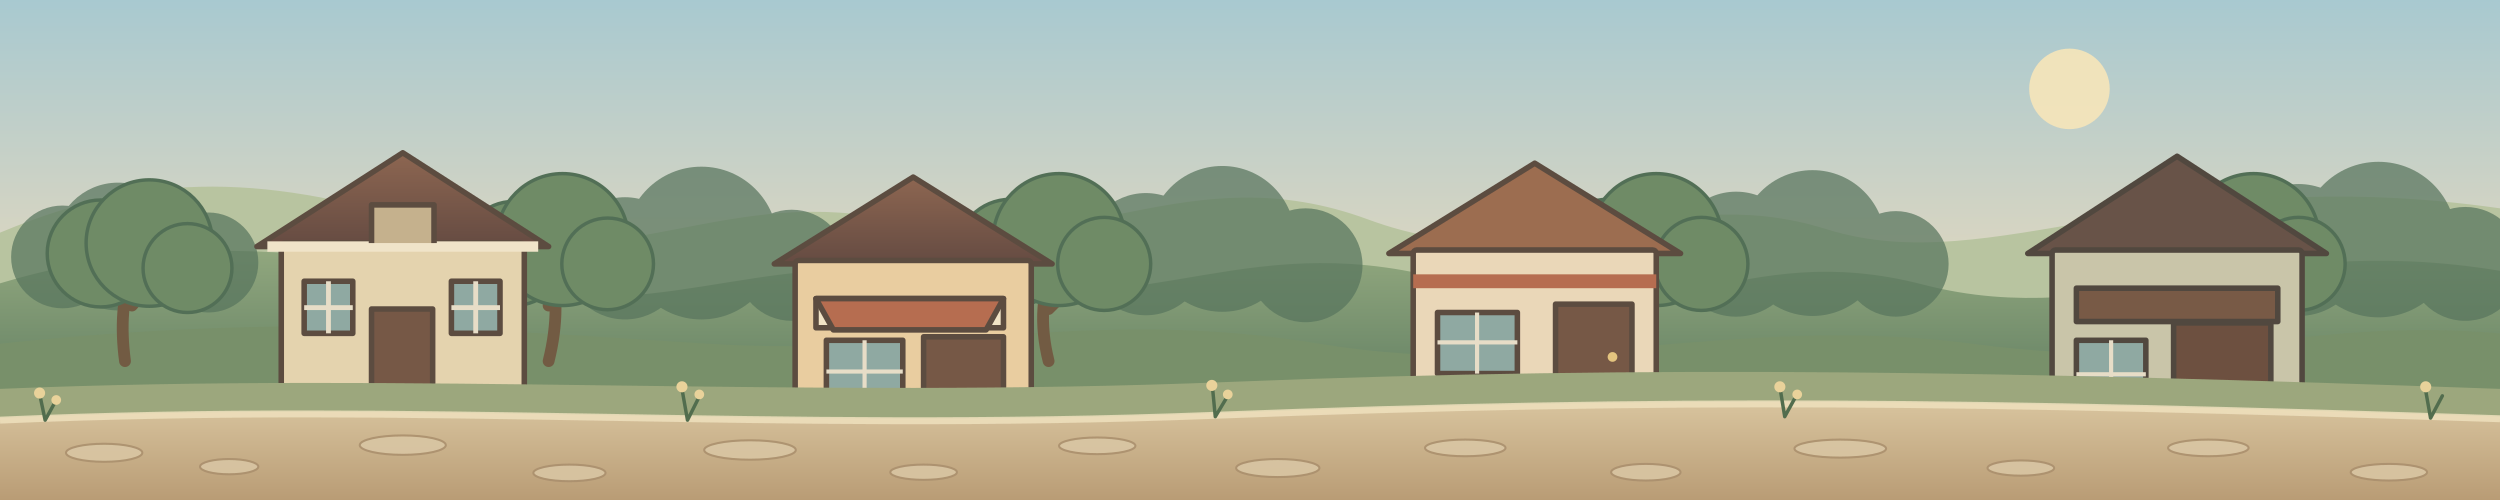
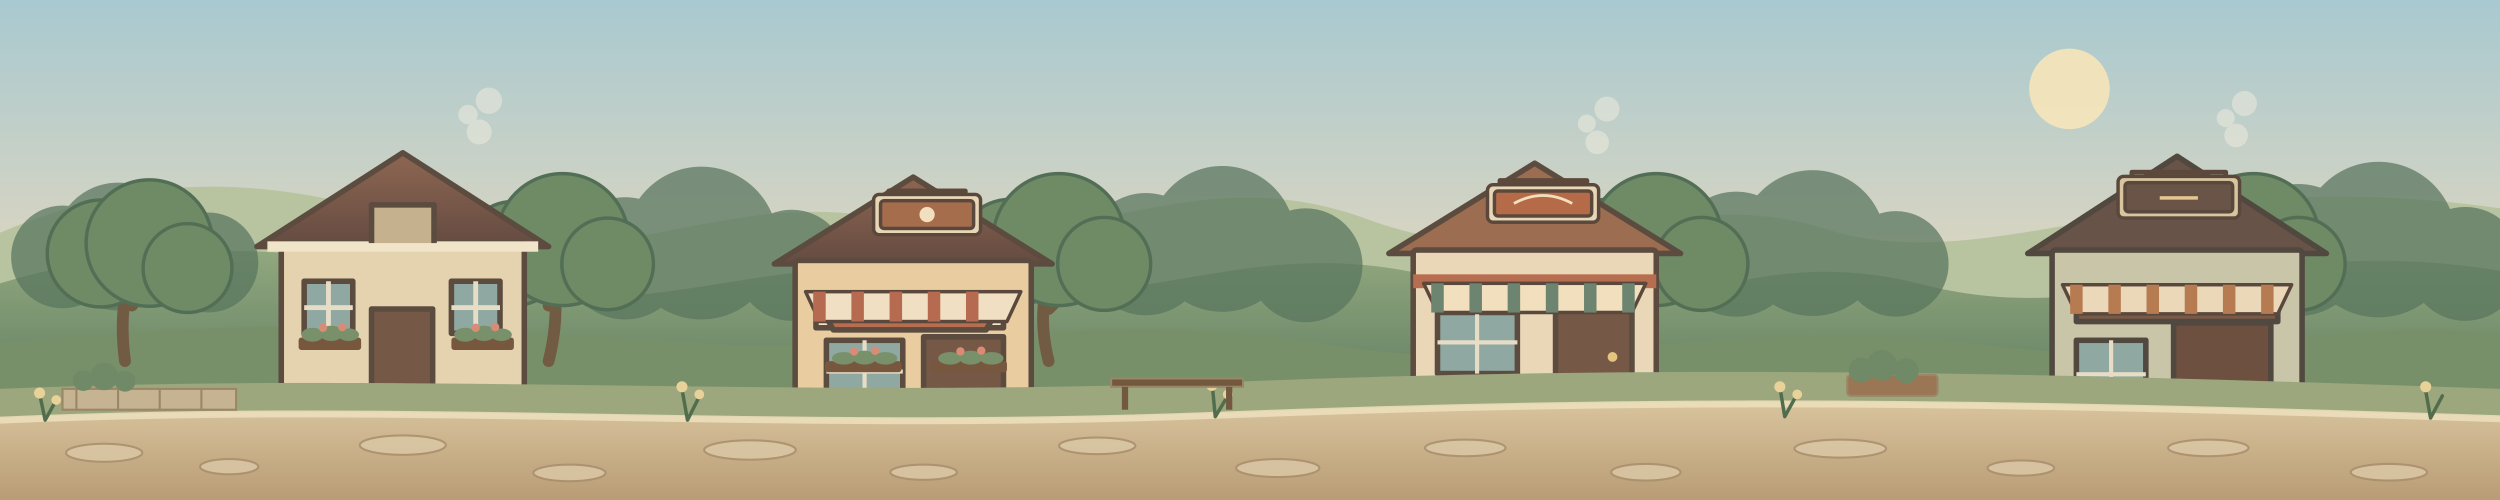
<svg xmlns="http://www.w3.org/2000/svg" width="3600" height="720" viewBox="0 0 3600 720">
  <defs>
    <linearGradient id="sky" x2="0" y2="1">
      <stop stop-color="#a8c9d0" />
      <stop offset=".66" stop-color="#e8d9bd" />
      <stop offset="1" stop-color="#f1d9ad" />
    </linearGradient>
    <linearGradient id="hill" x2="0" y2="1">
      <stop stop-color="#91a77e" />
      <stop offset="1" stop-color="#58775d" />
    </linearGradient>
    <linearGradient id="road" x2="0" y2="1">
      <stop stop-color="#d8c49e" />
      <stop offset="1" stop-color="#b99c75" />
    </linearGradient>
    <linearGradient id="roof" x2="0" y2="1">
      <stop stop-color="#8d6651" />
      <stop offset="1" stop-color="#654b42" />
    </linearGradient>
  </defs>
  <rect width="3600" height="720" fill="url(#sky)" />
  <circle cx="2980" cy="128" r="58" fill="#f6e5b9" opacity=".9" />
  <path d="M0 335 C240 235 410 260 650 332 S1050 260 1300 320 S1710 220 1970 316 S2390 255 2630 330 S3110 230 3600 300 V600 H0Z" fill="#b8c4a0" />
  <path d="M0 408 C260 330 490 362 730 414 S1120 345 1390 405 S1800 320 2100 408 S2500 340 2770 410 S3240 330 3600 390 V620 H0Z" fill="url(#hill)" />
  <path d="M0 495 C420 450 700 475 1020 495 S1570 440 1900 495 S2500 450 2840 495 S3300 455 3600 480 V720 H0Z" fill="#78906a" />
  <g fill="#57745d" opacity=".72">
    <circle cx="90" cy="370" r="74" />
    <circle cx="170" cy="355" r="92" />
    <circle cx="300" cy="378" r="72" />
    <circle cx="900" cy="372" r="88" />
    <circle cx="1010" cy="350" r="110" />
    <circle cx="1140" cy="382" r="80" />
    <circle cx="1650" cy="366" r="88" />
    <circle cx="1760" cy="344" r="105" />
    <circle cx="1880" cy="382" r="82" />
    <circle cx="2500" cy="366" r="90" />
    <circle cx="2610" cy="350" r="105" />
    <circle cx="2730" cy="380" r="76" />
    <circle cx="3310" cy="360" r="95" />
    <circle cx="3425" cy="345" r="112" />
    <circle cx="3550" cy="380" r="82" />
  </g>
  <g stroke="#725b43" stroke-width="17" stroke-linecap="round" fill="none">
    <path d="M180 520 Q170 445 190 390 M190 430 L140 380 M190 440 L238 385" />
    <path d="M790 520 Q810 440 790 375 M790 430 L740 380 M790 440 L850 380" />
    <path d="M1510 520 Q1490 440 1520 375 M1510 430 L1455 380 M1510 445 L1570 385" />
    <path d="M2370 520 Q2350 440 2380 375 M2370 430 L2315 380 M2370 445 L2430 385" />
    <path d="M3230 520 Q3210 440 3240 375 M3230 430 L3175 380 M3230 445 L3290 385" />
  </g>
  <g fill="#6f8b66" stroke="#526f56" stroke-width="5">
    <circle cx="145" cy="365" r="77" />
    <circle cx="215" cy="350" r="91" />
    <circle cx="270" cy="386" r="64" />
    <circle cx="740" cy="365" r="75" />
    <circle cx="810" cy="345" r="95" />
    <circle cx="875" cy="380" r="66" />
    <circle cx="1455" cy="365" r="78" />
    <circle cx="1525" cy="345" r="95" />
    <circle cx="1590" cy="380" r="67" />
    <circle cx="2315" cy="365" r="78" />
    <circle cx="2385" cy="345" r="95" />
    <circle cx="2450" cy="380" r="67" />
    <circle cx="3175" cy="365" r="78" />
    <circle cx="3245" cy="345" r="95" />
    <circle cx="3310" cy="380" r="67" />
  </g>
  <g stroke="#5c4c40" stroke-width="8" stroke-linejoin="round">
    <path d="M370 355 L580 220 L790 355Z" fill="url(#roof)" />
    <rect x="405" y="350" width="350" height="238" rx="5" fill="#e4d3ae" />
    <path d="M385 355 H775" stroke="#f0e4c9" stroke-width="15" />
    <rect x="535" y="445" width="88" height="143" fill="#765846" />
    <rect x="438" y="405" width="70" height="75" fill="#8fa9a2" />
    <rect x="650" y="405" width="70" height="75" fill="#8fa9a2" />
    <path d="M438 443 H508 M473 405 V480 M650 443 H720 M685 405 V480" stroke="#e7ddc7" stroke-width="7" />
    <path d="M535 350 V295 H625 V350" fill="#c5b18d" />
  </g>
  <g stroke="#5c4c40" stroke-width="8" stroke-linejoin="round">
    <path d="M1115 380 L1315 255 L1515 380Z" fill="url(#roof)" />
    <rect x="1145" y="375" width="340" height="213" rx="5" fill="#e9cda0" />
    <rect x="1175" y="430" width="270" height="42" fill="#f1e3c5" />
    <path d="M1175 430 H1445 L1420 475 H1200Z" fill="#b66d50" />
    <rect x="1190" y="490" width="110" height="98" fill="#8fa9a2" />
    <rect x="1330" y="485" width="115" height="103" fill="#765846" />
    <path d="M1190 535 H1300 M1245 490 V588" stroke="#e7ddc7" stroke-width="6" />
  </g>
  <g stroke="#5c4c40" stroke-width="8" stroke-linejoin="round">
    <path d="M2000 365 L2210 235 L2420 365Z" fill="#9c6d50" />
    <rect x="2035" y="360" width="350" height="228" rx="5" fill="#ead7b8" />
    <path d="M2035 405 H2385" stroke="#b66d50" stroke-width="20" />
    <rect x="2070" y="450" width="115" height="88" fill="#8fa9a2" />
    <rect x="2240" y="438" width="110" height="150" fill="#765846" />
    <path d="M2070 493 H2185 M2127 450 V538" stroke="#e7ddc7" stroke-width="6" />
    <circle cx="2322" cy="514" r="7" fill="#e4c47f" stroke="none" />
  </g>
  <g stroke="#51483f" stroke-width="8" stroke-linejoin="round">
    <path d="M2920 365 L3135 225 L3350 365Z" fill="#685348" />
    <rect x="2955" y="360" width="360" height="228" rx="5" fill="#c9c5a9" />
    <rect x="2990" y="415" width="290" height="48" fill="#785a46" />
    <rect x="2990" y="490" width="100" height="98" fill="#8fa9a2" />
    <rect x="3130" y="465" width="140" height="123" fill="#6d5040" />
    <path d="M2990 539 H3090 M3040 490 V588" stroke="#e7ddc7" stroke-width="6" />
  </g>
  <path d="M0 560 C600 535 1150 575 1770 550 S2900 535 3600 560 V720 H0Z" fill="#9ca77d" />
  <path d="M0 602 C620 575 1100 620 1750 595 S2850 575 3600 600 V720 H0Z" fill="url(#road)" />
  <path d="M0 605 C620 578 1100 623 1750 598 S2850 578 3600 603" fill="none" stroke="#eee0bd" stroke-width="10" opacity=".85" />
  <g fill="#d9c7a5" stroke="#a98e6c" stroke-width="3" opacity=".85">
    <ellipse cx="150" cy="652" rx="55" ry="13" />
    <ellipse cx="330" cy="672" rx="42" ry="11" />
    <ellipse cx="580" cy="641" rx="62" ry="14" />
    <ellipse cx="820" cy="681" rx="52" ry="12" />
    <ellipse cx="1080" cy="648" rx="66" ry="14" />
    <ellipse cx="1330" cy="680" rx="48" ry="11" />
    <ellipse cx="1580" cy="642" rx="55" ry="12" />
    <ellipse cx="1840" cy="674" rx="60" ry="13" />
    <ellipse cx="2110" cy="645" rx="58" ry="12" />
    <ellipse cx="2370" cy="680" rx="50" ry="12" />
    <ellipse cx="2650" cy="646" rx="66" ry="13" />
    <ellipse cx="2910" cy="674" rx="48" ry="11" />
    <ellipse cx="3180" cy="645" rx="58" ry="12" />
    <ellipse cx="3440" cy="680" rx="55" ry="12" />
  </g>
  <g stroke="#526d4e" stroke-width="5" stroke-linecap="round" fill="none">
    <path d="M65 605 l-8 -38 m8 38 l16 -29 M990 605 l-8 -45 m8 45 l17 -34 M1750 600 l-4 -42 m4 42 l18 -30 M2570 600 l-7 -43 m7 43 l17 -31 M3500 602 l-8 -45 m8 45 l17 -32" />
  </g>
  <g fill="#e9d29a">
    <circle cx="57" cy="566" r="8" />
    <circle cx="81" cy="576" r="7" />
    <circle cx="982" cy="557" r="8" />
    <circle cx="1007" cy="568" r="7" />
    <circle cx="1745" cy="555" r="8" />
    <circle cx="1768" cy="568" r="7" />
    <circle cx="2563" cy="557" r="8" />
    <circle cx="2588" cy="568" r="7" />
    <circle cx="3493" cy="557" r="8" />
  </g>
+   <g stroke="#59483b" stroke-width="5" stroke-linejoin="round">
+     <path d="M1160 420 H1470 L1450 463 H1180Z" fill="#f0dfc2" />
+     <path d="M1180 420 V463 M1235 420 V463 M1290 420 V463 M1345 420 V463 M1400 420 V463" stroke="#b66b50" stroke-width="18" />
+     <path d="M2050 408 H2370 L2350 450 H2070Z" fill="#f2dfbd" />
+     <path d="M2070 408 V450 M2125 408 V450 M2180 408 V450 M2235 408 V450 M2290 408 V450 M2345 408 V450" stroke="#6d8570" stroke-width="18" />
+     <path d="M2970 410 H3300 L3280 452 H2990Z" fill="#ead8b9" />
+     <path d="M2990 410 V452 M3045 410 V452 M3100 410 V452 M3155 410 V452 M3210 410 V452 M3265 410 V452" stroke="#b77b52" stroke-width="18" />
+     <path d="M1280 330 V275 H1390 V330" fill="none" stroke="#5c493b" stroke-width="7" />
+     <rect x="1258" y="280" width="154" height="58" rx="8" fill="#e8d7b7" />
+     <rect x="1268" y="289" width="134" height="40" rx="5" fill="#a66d4d" />
+     <circle cx="1335" cy="309" r="11" fill="#f1dfbd" stroke="none" />
+     <path d="M2160 315 V260 H2285 V315" fill="none" stroke="#5c493b" stroke-width="7" />
+     <rect x="2142" y="266" width="160" height="54" rx="8" fill="#e8d7b7" />
+     <rect x="2152" y="275" width="140" height="36" rx="5" fill="#b66b48" />
+     <path d="M2180 293 Q2222 270 2264 293" fill="none" stroke="#f1dfbd" stroke-width="4" />
+     <path d="M3070 308 V248 H3205 V308" fill="none" stroke="#5c493b" stroke-width="7" />
+     <rect x="3050" y="254" width="175" height="60" rx="8" fill="#d8c49f" />
+     <rect x="3060" y="263" width="155" height="42" rx="5" fill="#695447" />
+     <path d="M3110 285 H3165" stroke="#e5c88f" stroke-width="5" />
+   </g>
+   <g>
+     <rect x="430" y="486" width="90" height="18" rx="4" fill="#77583f" />
+     <rect x="650" y="486" width="90" height="18" rx="4" fill="#77583f" />
+     <rect x="1188" y="520" width="110" height="16" rx="4" fill="#77583f" />
+     <rect x="1340" y="520" width="110" height="16" rx="4" fill="#77583f" />
+     <g fill="#78916a">
+       <ellipse cx="450" cy="482" rx="16" ry="10" />
+       <ellipse cx="477" cy="480" rx="17" ry="11" />
+       <ellipse cx="502" cy="482" rx="15" ry="9" />
+       <ellipse cx="670" cy="482" rx="16" ry="10" />
+       <ellipse cx="697" cy="480" rx="17" ry="11" />
+       <ellipse cx="722" cy="482" rx="15" ry="9" />
+       <ellipse cx="1215" cy="516" rx="17" ry="9" />
+       <ellipse cx="1245" cy="515" rx="17" ry="10" />
+       <ellipse cx="1275" cy="516" rx="17" ry="9" />
+       <ellipse cx="1368" cy="516" rx="17" ry="9" />
+       <ellipse cx="1398" cy="515" rx="17" ry="10" />
+       <ellipse cx="1428" cy="516" rx="17" ry="9" />
+     </g>
+     <g fill="#d88c75">
+       <circle cx="465" cy="472" r="6" />
+       <circle cx="493" cy="471" r="6" />
+       <circle cx="685" cy="472" r="6" />
+       <circle cx="713" cy="471" r="6" />
+       <circle cx="1230" cy="506" r="6" />
+       <circle cx="1260" cy="505" r="6" />
+       <circle cx="1383" cy="506" r="6" />
+       <circle cx="1413" cy="505" r="6" />
+     </g>
+   </g>
+   <g fill="#f3eee0" opacity=".48">
+     <circle cx="690" cy="190" r="18" />
+     <circle cx="674" cy="165" r="14" />
+     <circle cx="704" cy="145" r="19" />
+     <circle cx="2300" cy="205" r="17" />
+     <circle cx="2285" cy="178" r="13" />
+     <circle cx="2314" cy="157" r="18" />
+     <circle cx="3220" cy="195" r="17" />
+     <circle cx="3205" cy="170" r="13" />
+     <circle cx="3232" cy="149" r="18" />
+   </g>
+   <g stroke="#9a8768" stroke-width="3">
+     <path d="M90 560 H340 V590 H90Z" fill="#c5b392" />
+     <path d="M110 560 V590 M170 560 V590 M230 560 V590 M290 560 V590" fill="none" />
+     <path d="M1600 545 H1790 V557 H1600Z" fill="#72583f" />
+     <path d="M1620 557 V590 M1770 557 V590" stroke="#72583f" stroke-width="9" />
+     <rect x="2660" y="540" width="130" height="30" rx="5" fill="#9a7654" />
+   </g>
+   <g fill="#708967">
+     <circle cx="2680" cy="533" r="18" />
+     <circle cx="2710" cy="526" r="22" />
+     <circle cx="2745" cy="534" r="18" />
+     <circle cx="120" cy="548" r="15" />
+     <circle cx="150" cy="542" r="20" />
+     <circle cx="180" cy="549" r="15" />
+   </g>
</svg>
